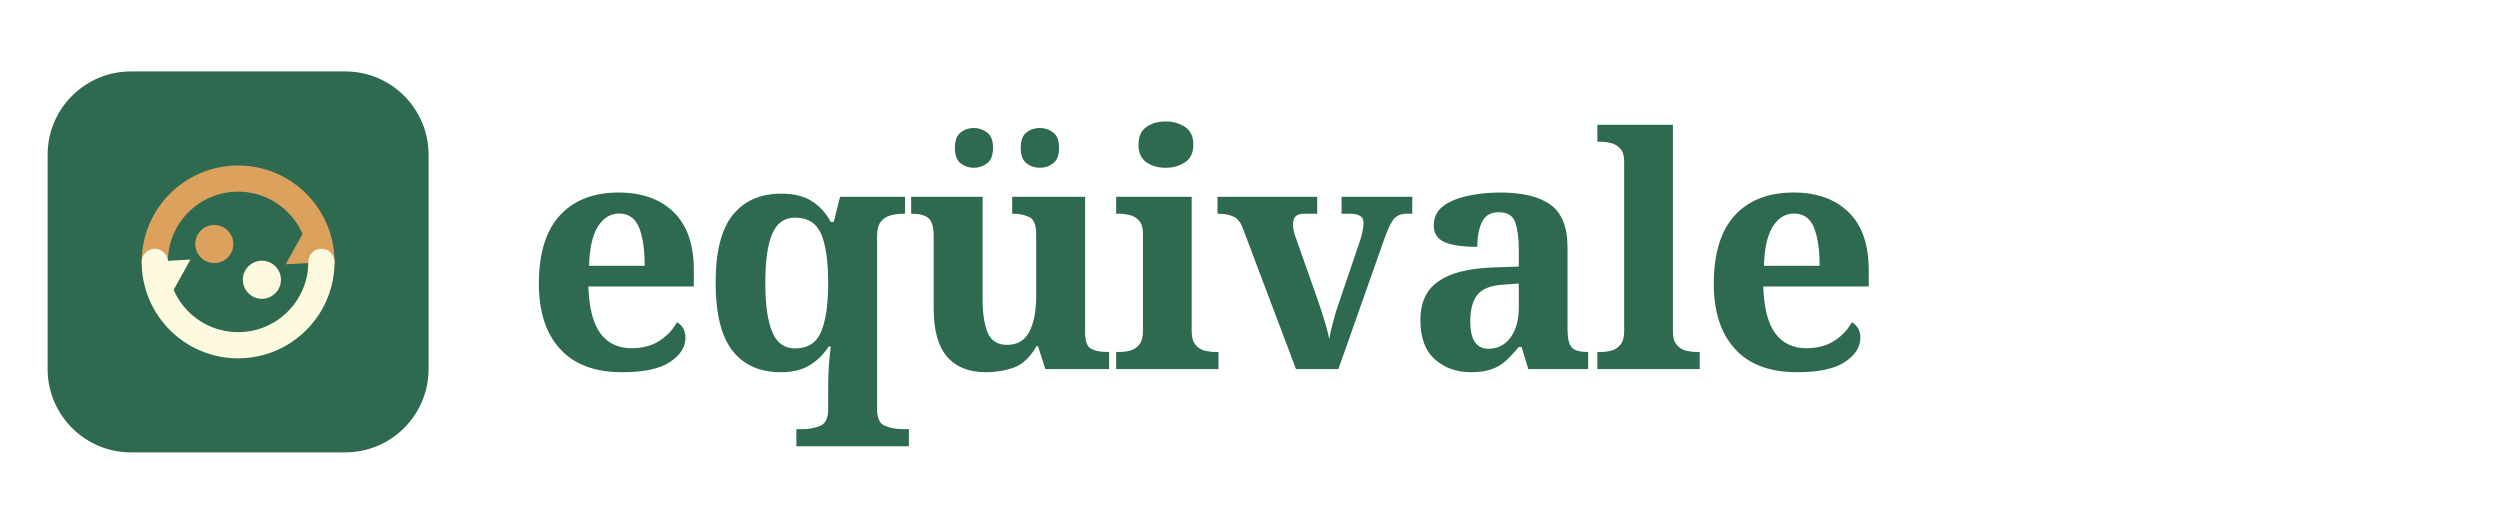
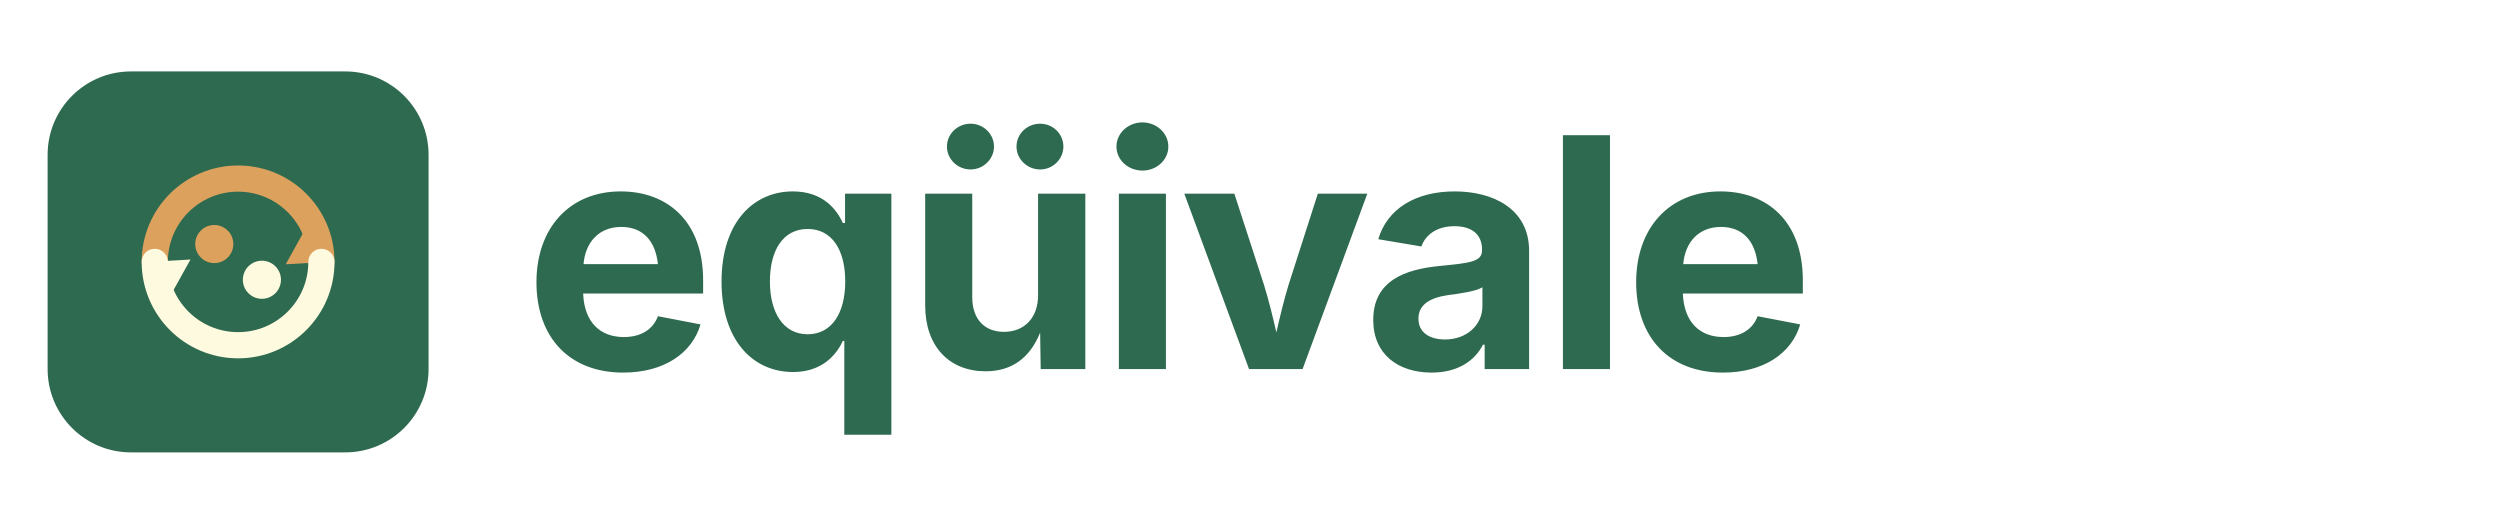
<svg xmlns="http://www.w3.org/2000/svg" viewBox="0 0 210 44" fill="none">
  <g transform="translate(4, 6)">
    <rect width="32" height="32" rx="7" fill="#2D6A4F" />
    <path d="M9 16 A7 7 0 0 1 23 16" stroke="#DDA15E" stroke-width="2.2" stroke-linecap="round" fill="none" />
    <polygon points="21.5,13.5 23.5,16 20,16.2" fill="#DDA15E" />
    <path d="M23 16 A7 7 0 0 1 9 16" stroke="#FEFAE0" stroke-width="2.2" stroke-linecap="round" fill="none" />
    <polygon points="10.5,18.5 8.5,16 12,15.8" fill="#FEFAE0" />
    <circle cx="14" cy="14.5" r="1.6" fill="#DDA15E" />
    <circle cx="18" cy="17.5" r="1.6" fill="#FEFAE0" />
  </g>
-   <text x="44" y="31" font-family="'Fraunces', Georgia, serif" font-size="27" font-weight="700" fill="#2D6A4F" letter-spacing="-0.02em">eqüivale</text>
+   <text x="44" y="31" font-family="'Inter', system-ui, -apple-system, sans-serif" font-size="27" font-weight="700" fill="#2D6A4F" letter-spacing="-0.02em">eqüivale</text>
</svg>
